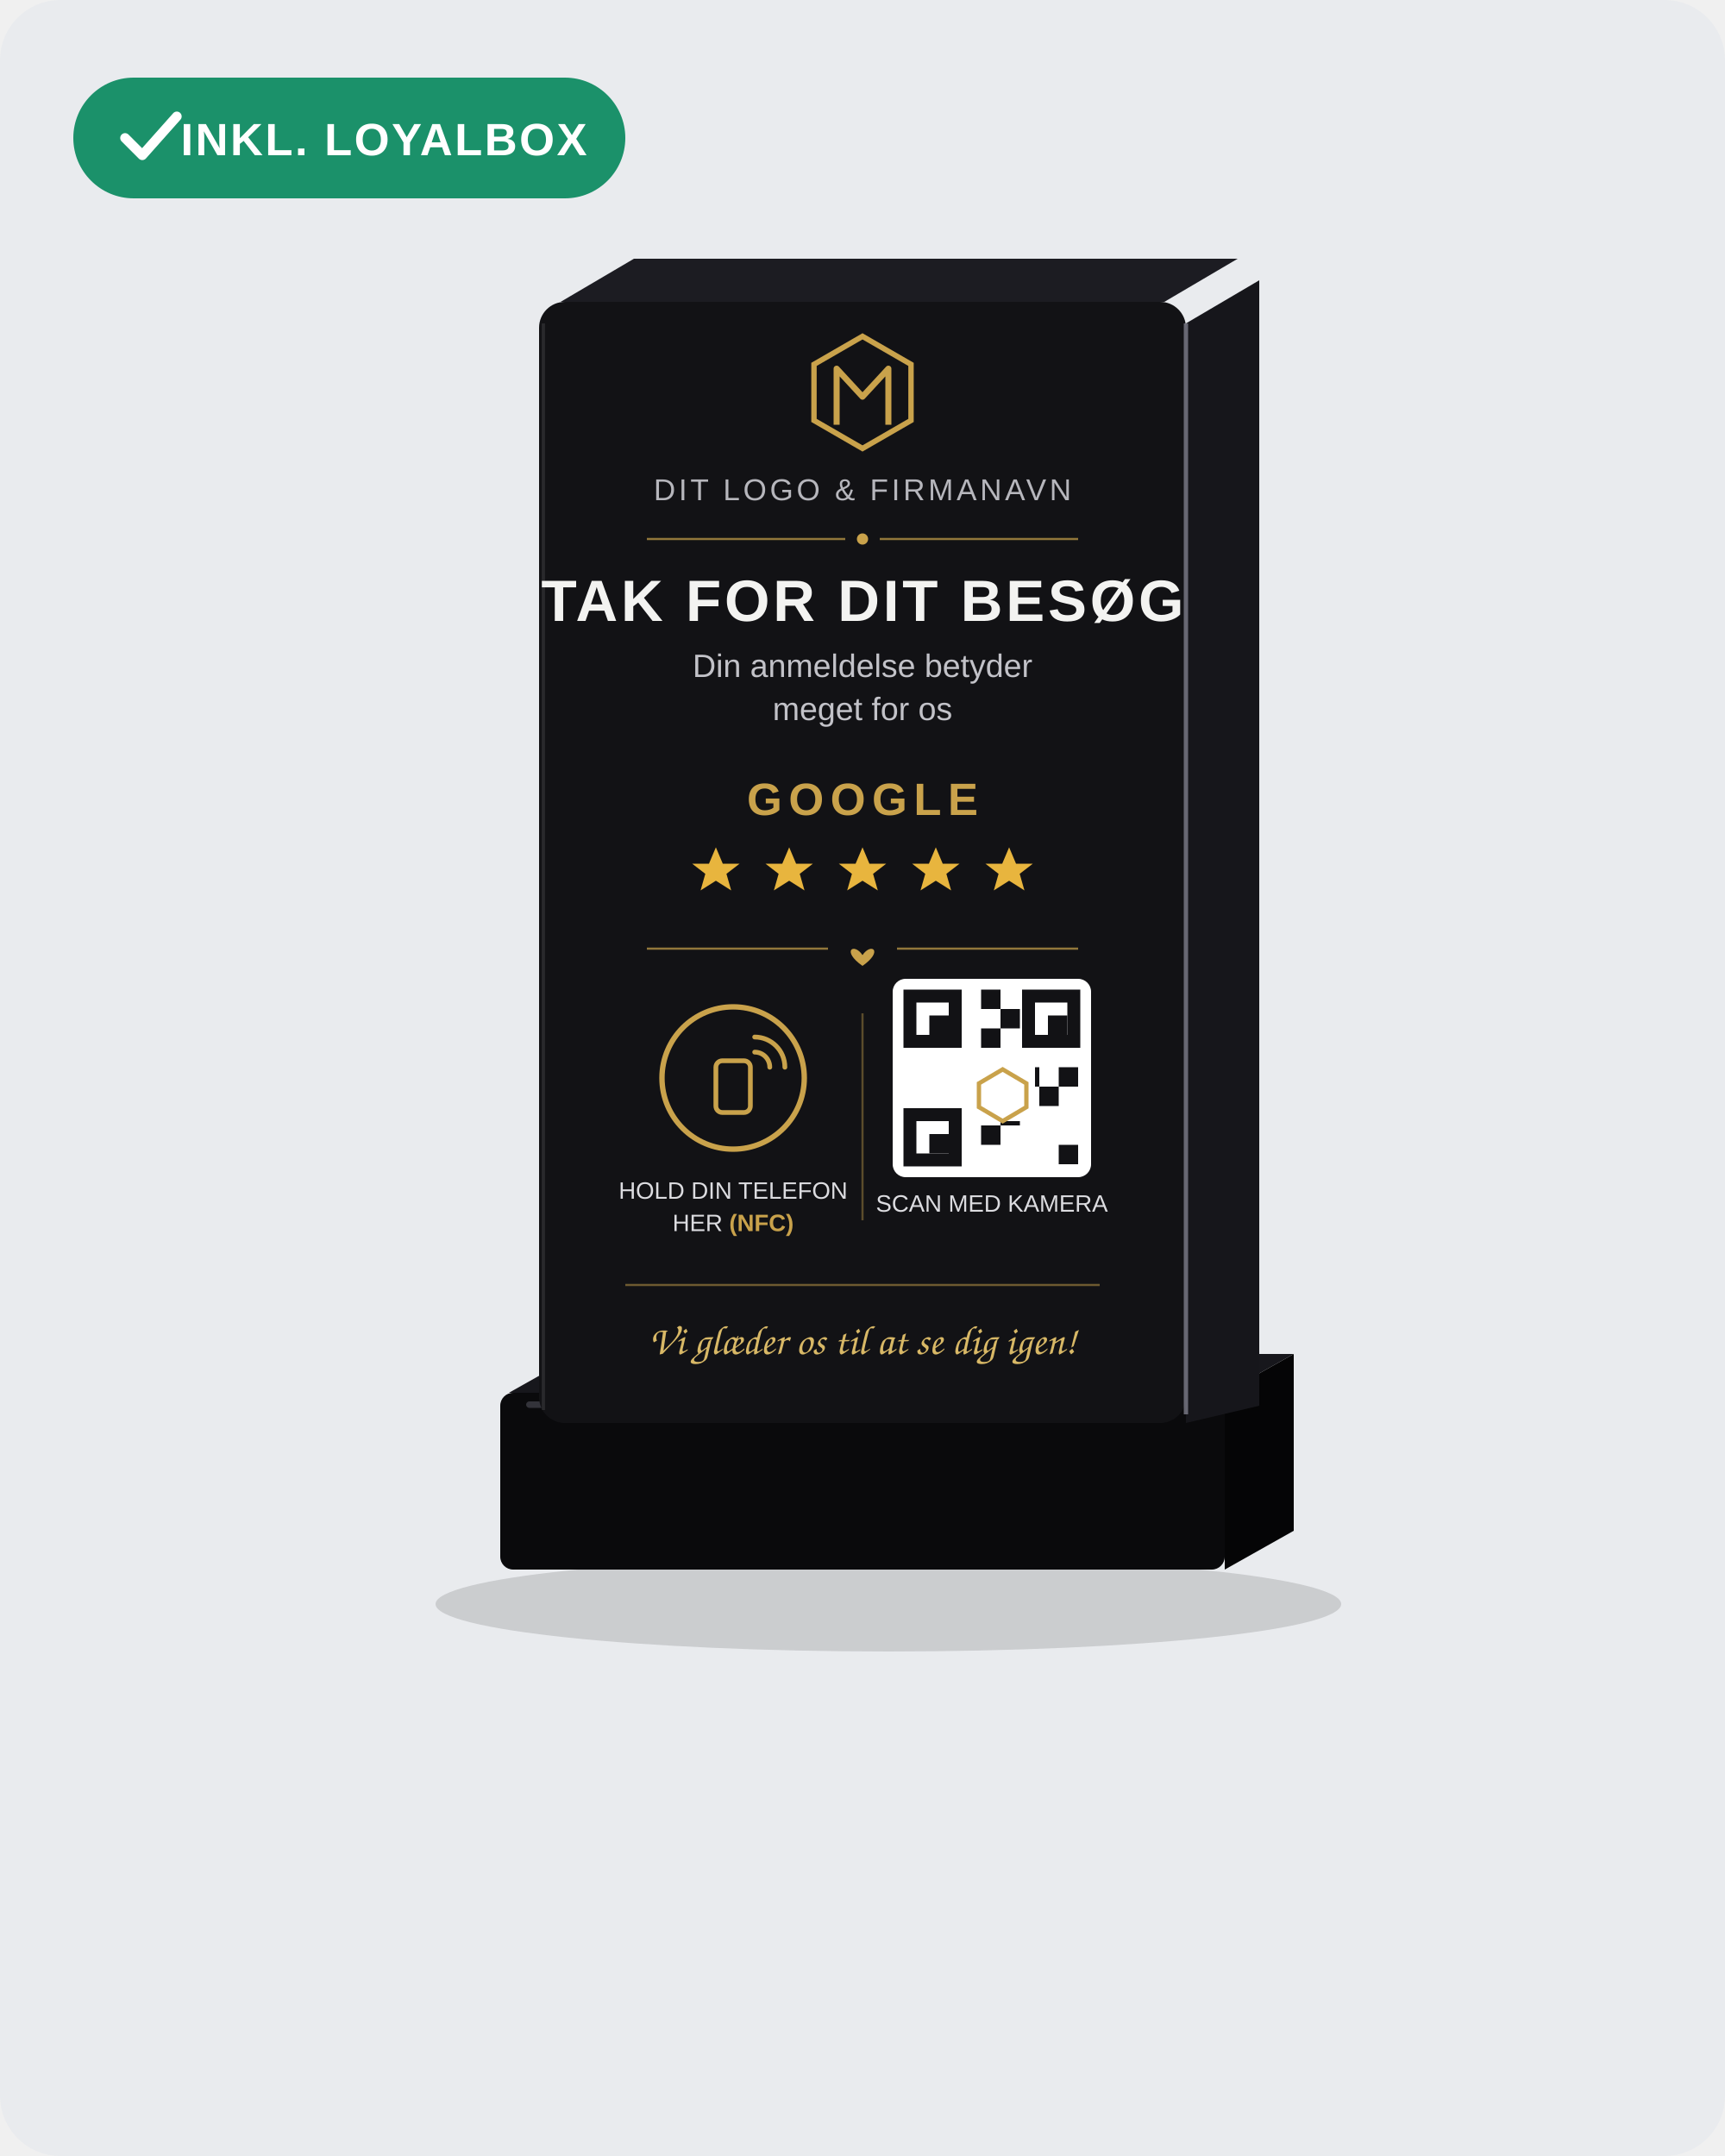
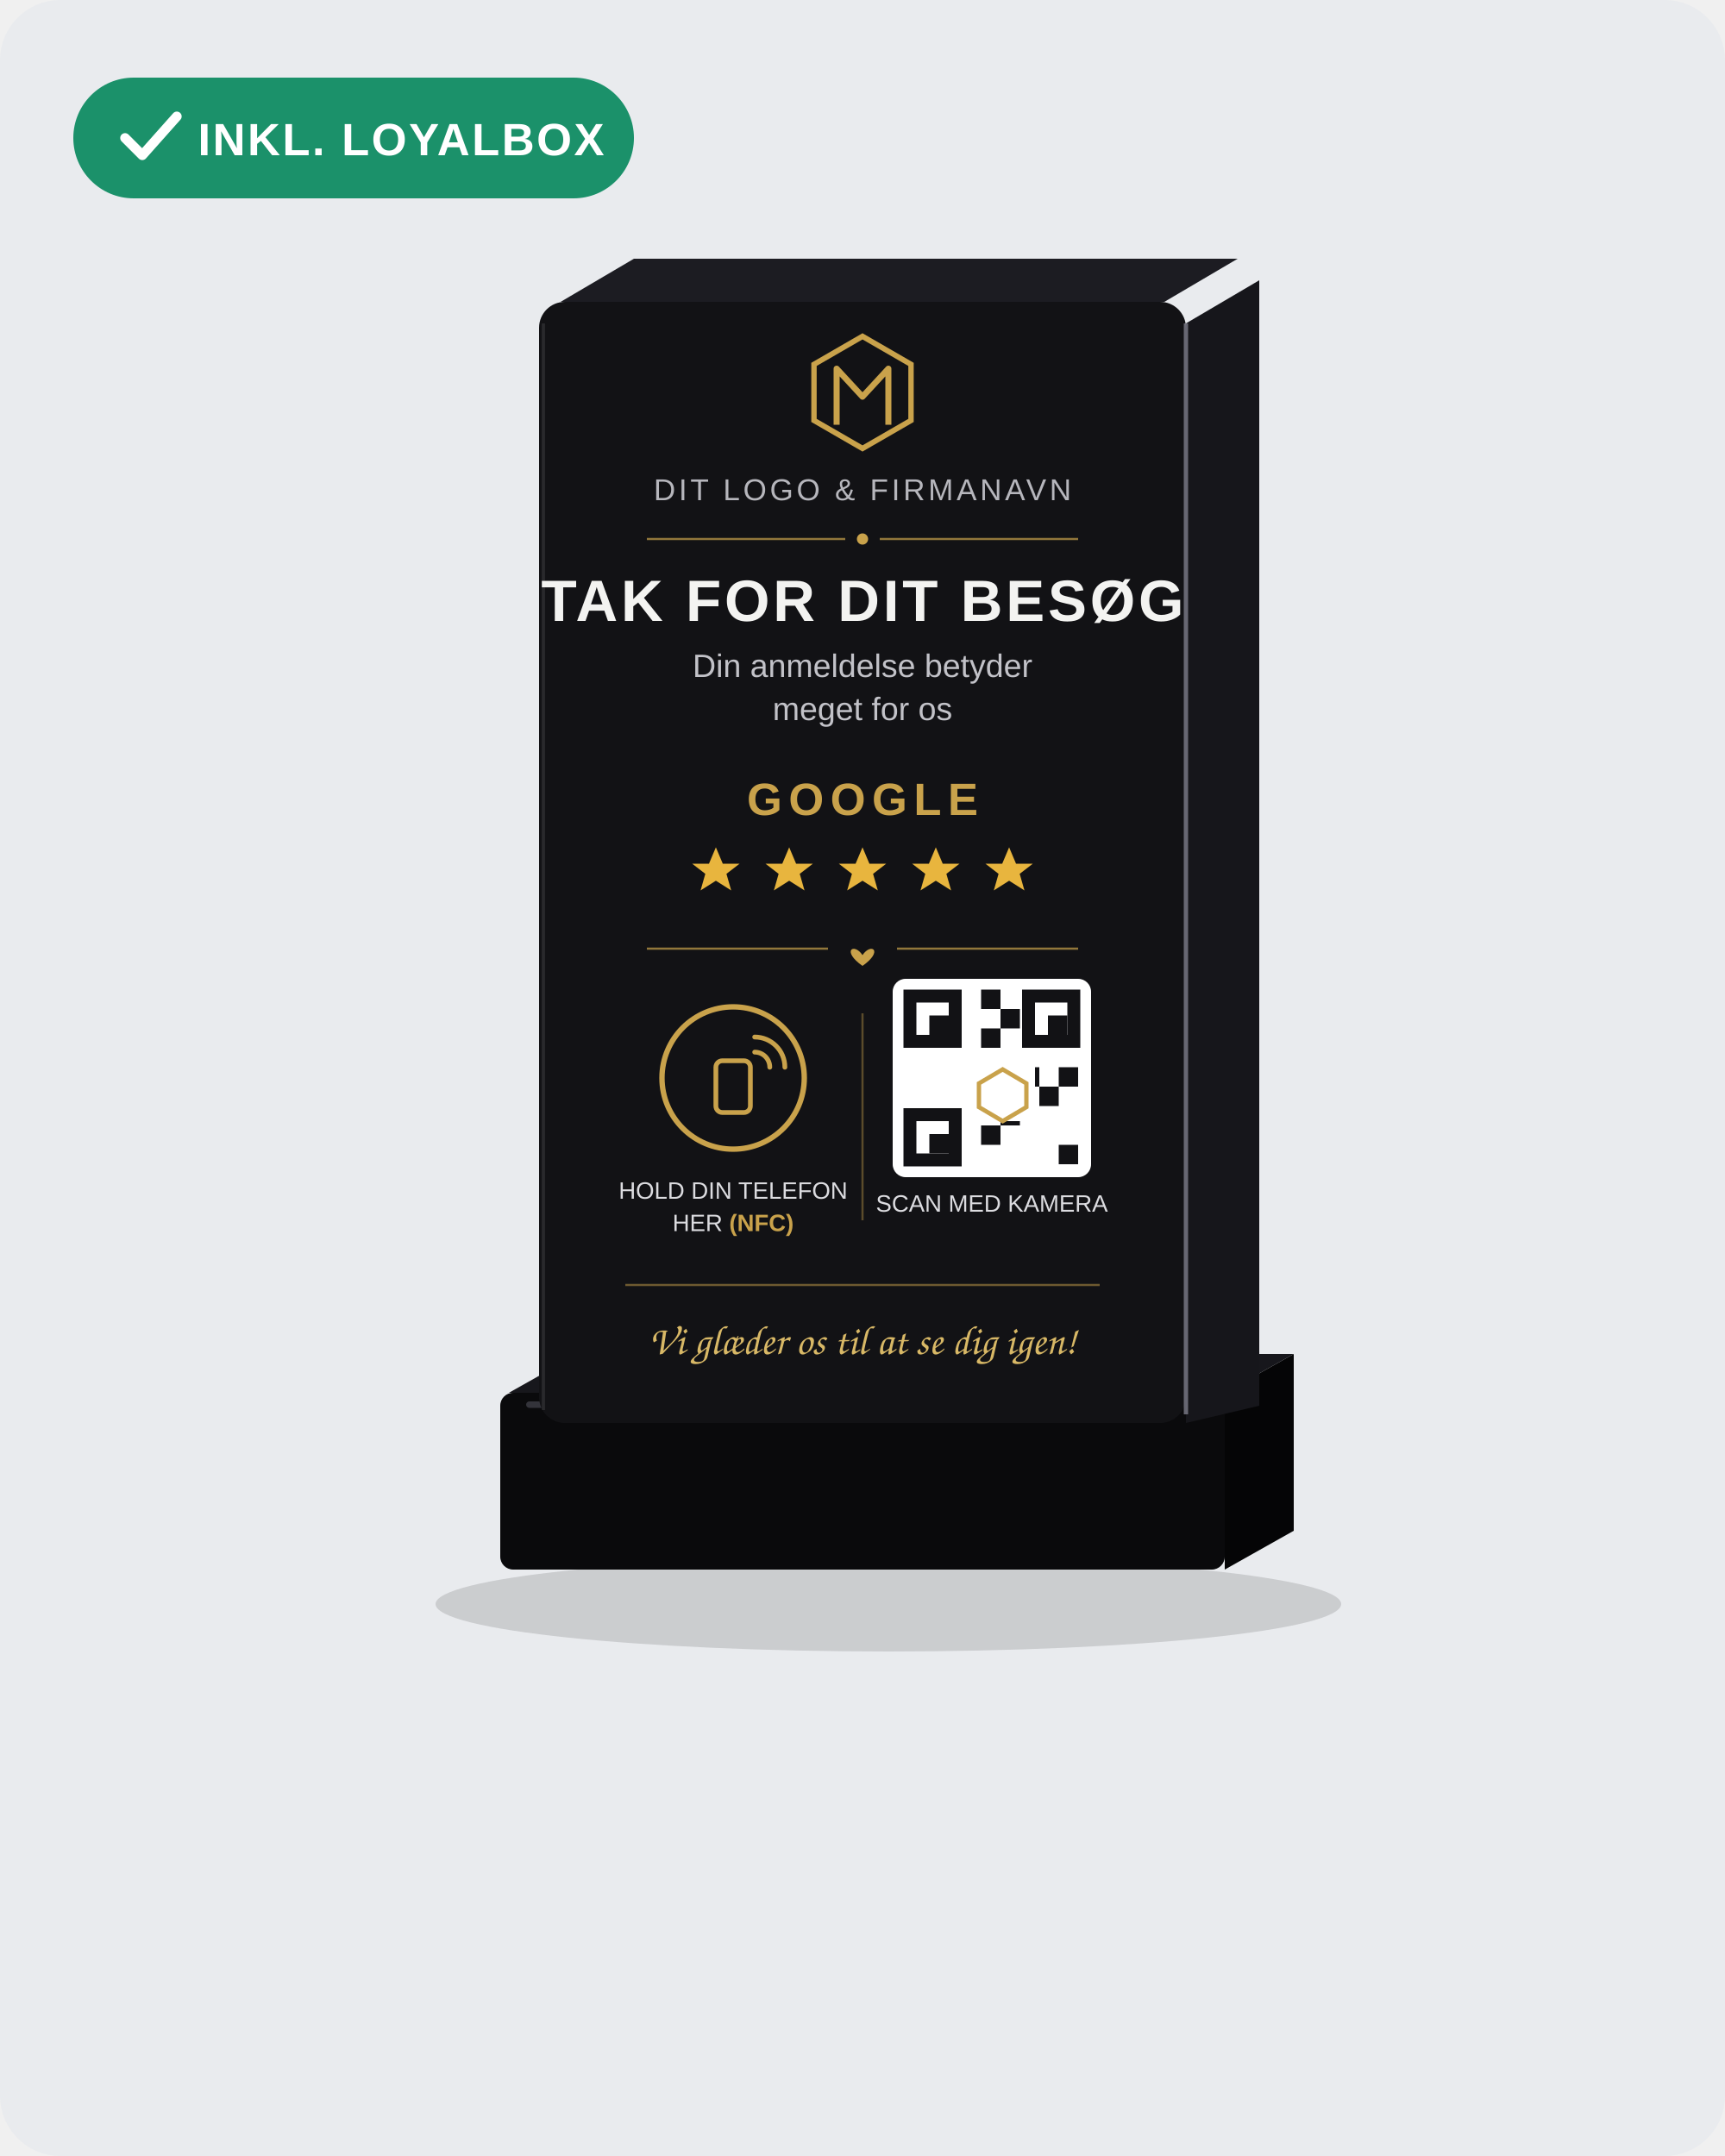
<svg xmlns="http://www.w3.org/2000/svg" viewBox="0 0 800 1000" role="img">
  <rect x="0" y="0" width="800" height="1000" rx="28" fill="#e9ebee" />
  <ellipse cx="412" cy="744" rx="210" ry="22" fill="#000000" opacity="0.13" />
  <polygon points="236,646 268,628 600,628 568,646" fill="#17171c" />
  <polygon points="568,646 600,628 600,710 568,728" fill="#050506" />
  <rect x="232" y="646" width="336" height="82" rx="6" fill="#0a0a0c" />
  <rect x="244" y="650" width="300" height="3" rx="1.5" fill="#33333a" />
  <polygon points="260,140 294,120 574,120 540,140" fill="#1c1c22" />
  <polygon points="550,150 584,130 584,652 550,660" fill="#16161b" />
  <rect x="250" y="140" width="300" height="520" rx="12" fill="#121215" />
  <line x1="550" y1="150" x2="550" y2="656" stroke="#7c7c8a" stroke-width="2" opacity="0.8" />
  <line x1="252" y1="150" x2="252" y2="654" stroke="#ffffff" stroke-width="1.5" opacity="0.10" />
  <polygon points="400,156 377.5,169 377.5,195 400,208 422.5,195 422.5,169" fill="none" stroke="#c9a24b" stroke-width="2.5" />
  <path d="M388,197 L388,171 L400,184 L412,171 L412,197" fill="none" stroke="#c9a24b" stroke-width="2.8" stroke-linejoin="round" />
  <text x="400" y="232" text-anchor="middle" font-family="Arial, sans-serif" font-size="14" fill="#b6b6bc" letter-spacing="1.5">DIT LOGO &amp; FIRMANAVN</text>
  <line x1="300" y1="250" x2="392" y2="250" stroke="#c9a24b" stroke-width="1" opacity="0.7" />
  <line x1="408" y1="250" x2="500" y2="250" stroke="#c9a24b" stroke-width="1" opacity="0.7" />
  <circle cx="400" cy="250" r="2.6" fill="#c9a24b" />
  <text x="400" y="288" text-anchor="middle" font-family="Arial, sans-serif" font-size="27" font-weight="700" fill="#f3f3f1" letter-spacing="1.5">TAK FOR DIT BESØG</text>
  <text x="400" y="314" text-anchor="middle" font-family="Arial, sans-serif" font-size="15" fill="#c2c2c8">Din anmeldelse betyder</text>
  <text x="400" y="334" text-anchor="middle" font-family="Arial, sans-serif" font-size="15" fill="#c2c2c8">meget for os</text>
  <text x="400" y="378" text-anchor="middle" font-family="Arial, sans-serif" font-size="21" font-weight="700" fill="#c9a24b" letter-spacing="3">GOOGLE</text>
  <path transform="translate(332,404) scale(1)" d="M0,-11 L3.2,-3.4 11,-3.4 4.9,1.3 7.1,9 0,4.5 -7.1,9 -4.9,1.3 -11,-3.4 -3.2,-3.4 Z" fill="#e8b53e" />
  <path transform="translate(366,404) scale(1)" d="M0,-11 L3.2,-3.4 11,-3.4 4.9,1.3 7.1,9 0,4.5 -7.1,9 -4.9,1.3 -11,-3.4 -3.2,-3.4 Z" fill="#e8b53e" />
  <path transform="translate(400,404) scale(1)" d="M0,-11 L3.2,-3.4 11,-3.4 4.9,1.3 7.1,9 0,4.5 -7.1,9 -4.9,1.3 -11,-3.4 -3.2,-3.4 Z" fill="#e8b53e" />
  <path transform="translate(434,404) scale(1)" d="M0,-11 L3.2,-3.4 11,-3.4 4.9,1.3 7.1,9 0,4.5 -7.1,9 -4.9,1.3 -11,-3.4 -3.2,-3.4 Z" fill="#e8b53e" />
  <path transform="translate(468,404) scale(1)" d="M0,-11 L3.2,-3.4 11,-3.4 4.9,1.3 7.1,9 0,4.5 -7.1,9 -4.9,1.3 -11,-3.4 -3.2,-3.4 Z" fill="#e8b53e" />
  <line x1="300" y1="440" x2="384" y2="440" stroke="#c9a24b" stroke-width="1" opacity="0.7" />
  <line x1="416" y1="440" x2="500" y2="440" stroke="#c9a24b" stroke-width="1" opacity="0.7" />
  <path transform="translate(400,440)" d="M0,3 C-4,-3 -10,1 0,8 C10,1 4,-3 0,3 Z" fill="#c9a24b" />
  <line x1="400" y1="470" x2="400" y2="566" stroke="#c9a24b" stroke-width="1" opacity="0.4" />
  <circle cx="340" cy="500" r="33" fill="none" stroke="#c9a24b" stroke-width="2.5" />
  <rect x="332" y="492" width="16" height="24" rx="3" fill="none" stroke="#c9a24b" stroke-width="2.2" />
  <g fill="none" stroke="#c9a24b" stroke-width="2.2" stroke-linecap="round">
    <path d="M350,488 a7,7 0 0 1 7,7" />
    <path d="M350,481 a14,14 0 0 1 14,14" />
  </g>
  <text x="340" y="556" text-anchor="middle" font-family="Arial, sans-serif" font-size="11" fill="#dcdce0">HOLD DIN TELEFON</text>
  <text x="340" y="571" text-anchor="middle" font-family="Arial, sans-serif" font-size="11" fill="#dcdce0">HER <tspan fill="#c9a24b" font-weight="700">(NFC)</tspan>
  </text>
  <rect x="414" y="454" width="92" height="92" rx="6" fill="#ffffff" />
  <g fill="#121215">
    <rect x="419" y="459" width="27" height="27" />
    <rect x="425" y="465" width="15" height="15" fill="#ffffff" />
    <rect x="431" y="471" width="9" height="9" fill="#121215" />
    <rect x="474" y="459" width="27" height="27" />
    <rect x="480" y="465" width="15" height="15" fill="#ffffff" />
    <rect x="486" y="471" width="9" height="9" fill="#121215" />
    <rect x="419" y="514" width="27" height="27" />
    <rect x="425" y="520" width="15" height="15" fill="#ffffff" />
    <rect x="431" y="526" width="9" height="9" fill="#121215" />
    <rect x="455" y="459" width="9" height="9" />
    <rect x="464" y="468" width="9" height="9" />
    <rect x="455" y="477" width="9" height="9" />
    <rect x="491" y="495" width="9" height="9" />
    <rect x="482" y="504" width="9" height="9" />
    <rect x="464" y="513" width="9" height="9" />
    <rect x="455" y="522" width="9" height="9" />
    <rect x="491" y="531" width="9" height="9" />
    <rect x="473" y="495" width="9" height="9" />
  </g>
  <rect x="450" y="490" width="30" height="30" rx="3" fill="#ffffff" />
  <polygon points="465,496 454,502.5 454,513.5 465,520 476,513.5 476,502.5" fill="none" stroke="#c9a24b" stroke-width="2" />
  <text x="460" y="562" text-anchor="middle" font-family="Arial, sans-serif" font-size="11" fill="#dcdce0">SCAN MED KAMERA</text>
  <line x1="290" y1="596" x2="510" y2="596" stroke="#c9a24b" stroke-width="1" opacity="0.5" />
  <text x="400" y="628" text-anchor="middle" font-family="'Segoe Script','Brush Script MT',cursive" font-style="italic" font-size="19" fill="#d8b866">Vi glæder os til at se dig igen!</text>
  <g>
-     <rect x="34" y="36" width="256" height="56" rx="28" fill="#1b916a" />
+     <rect x="34" y="36" width="260" height="56" rx="28" fill="#1b916a" />
    <path d="M58,64 l8,8 l16,-18" fill="none" stroke="#ffffff" stroke-width="4.5" stroke-linecap="round" stroke-linejoin="round" />
-     <text x="178" y="72" text-anchor="middle" font-family="Arial, sans-serif" font-size="21" font-weight="700" fill="#ffffff" letter-spacing="1">INKL. LOYALBOX</text>
+     <text x="186" y="72" text-anchor="middle" font-family="Arial, sans-serif" font-size="21" font-weight="700" fill="#ffffff" letter-spacing="1">INKL. LOYALBOX</text>
  </g>
</svg>
